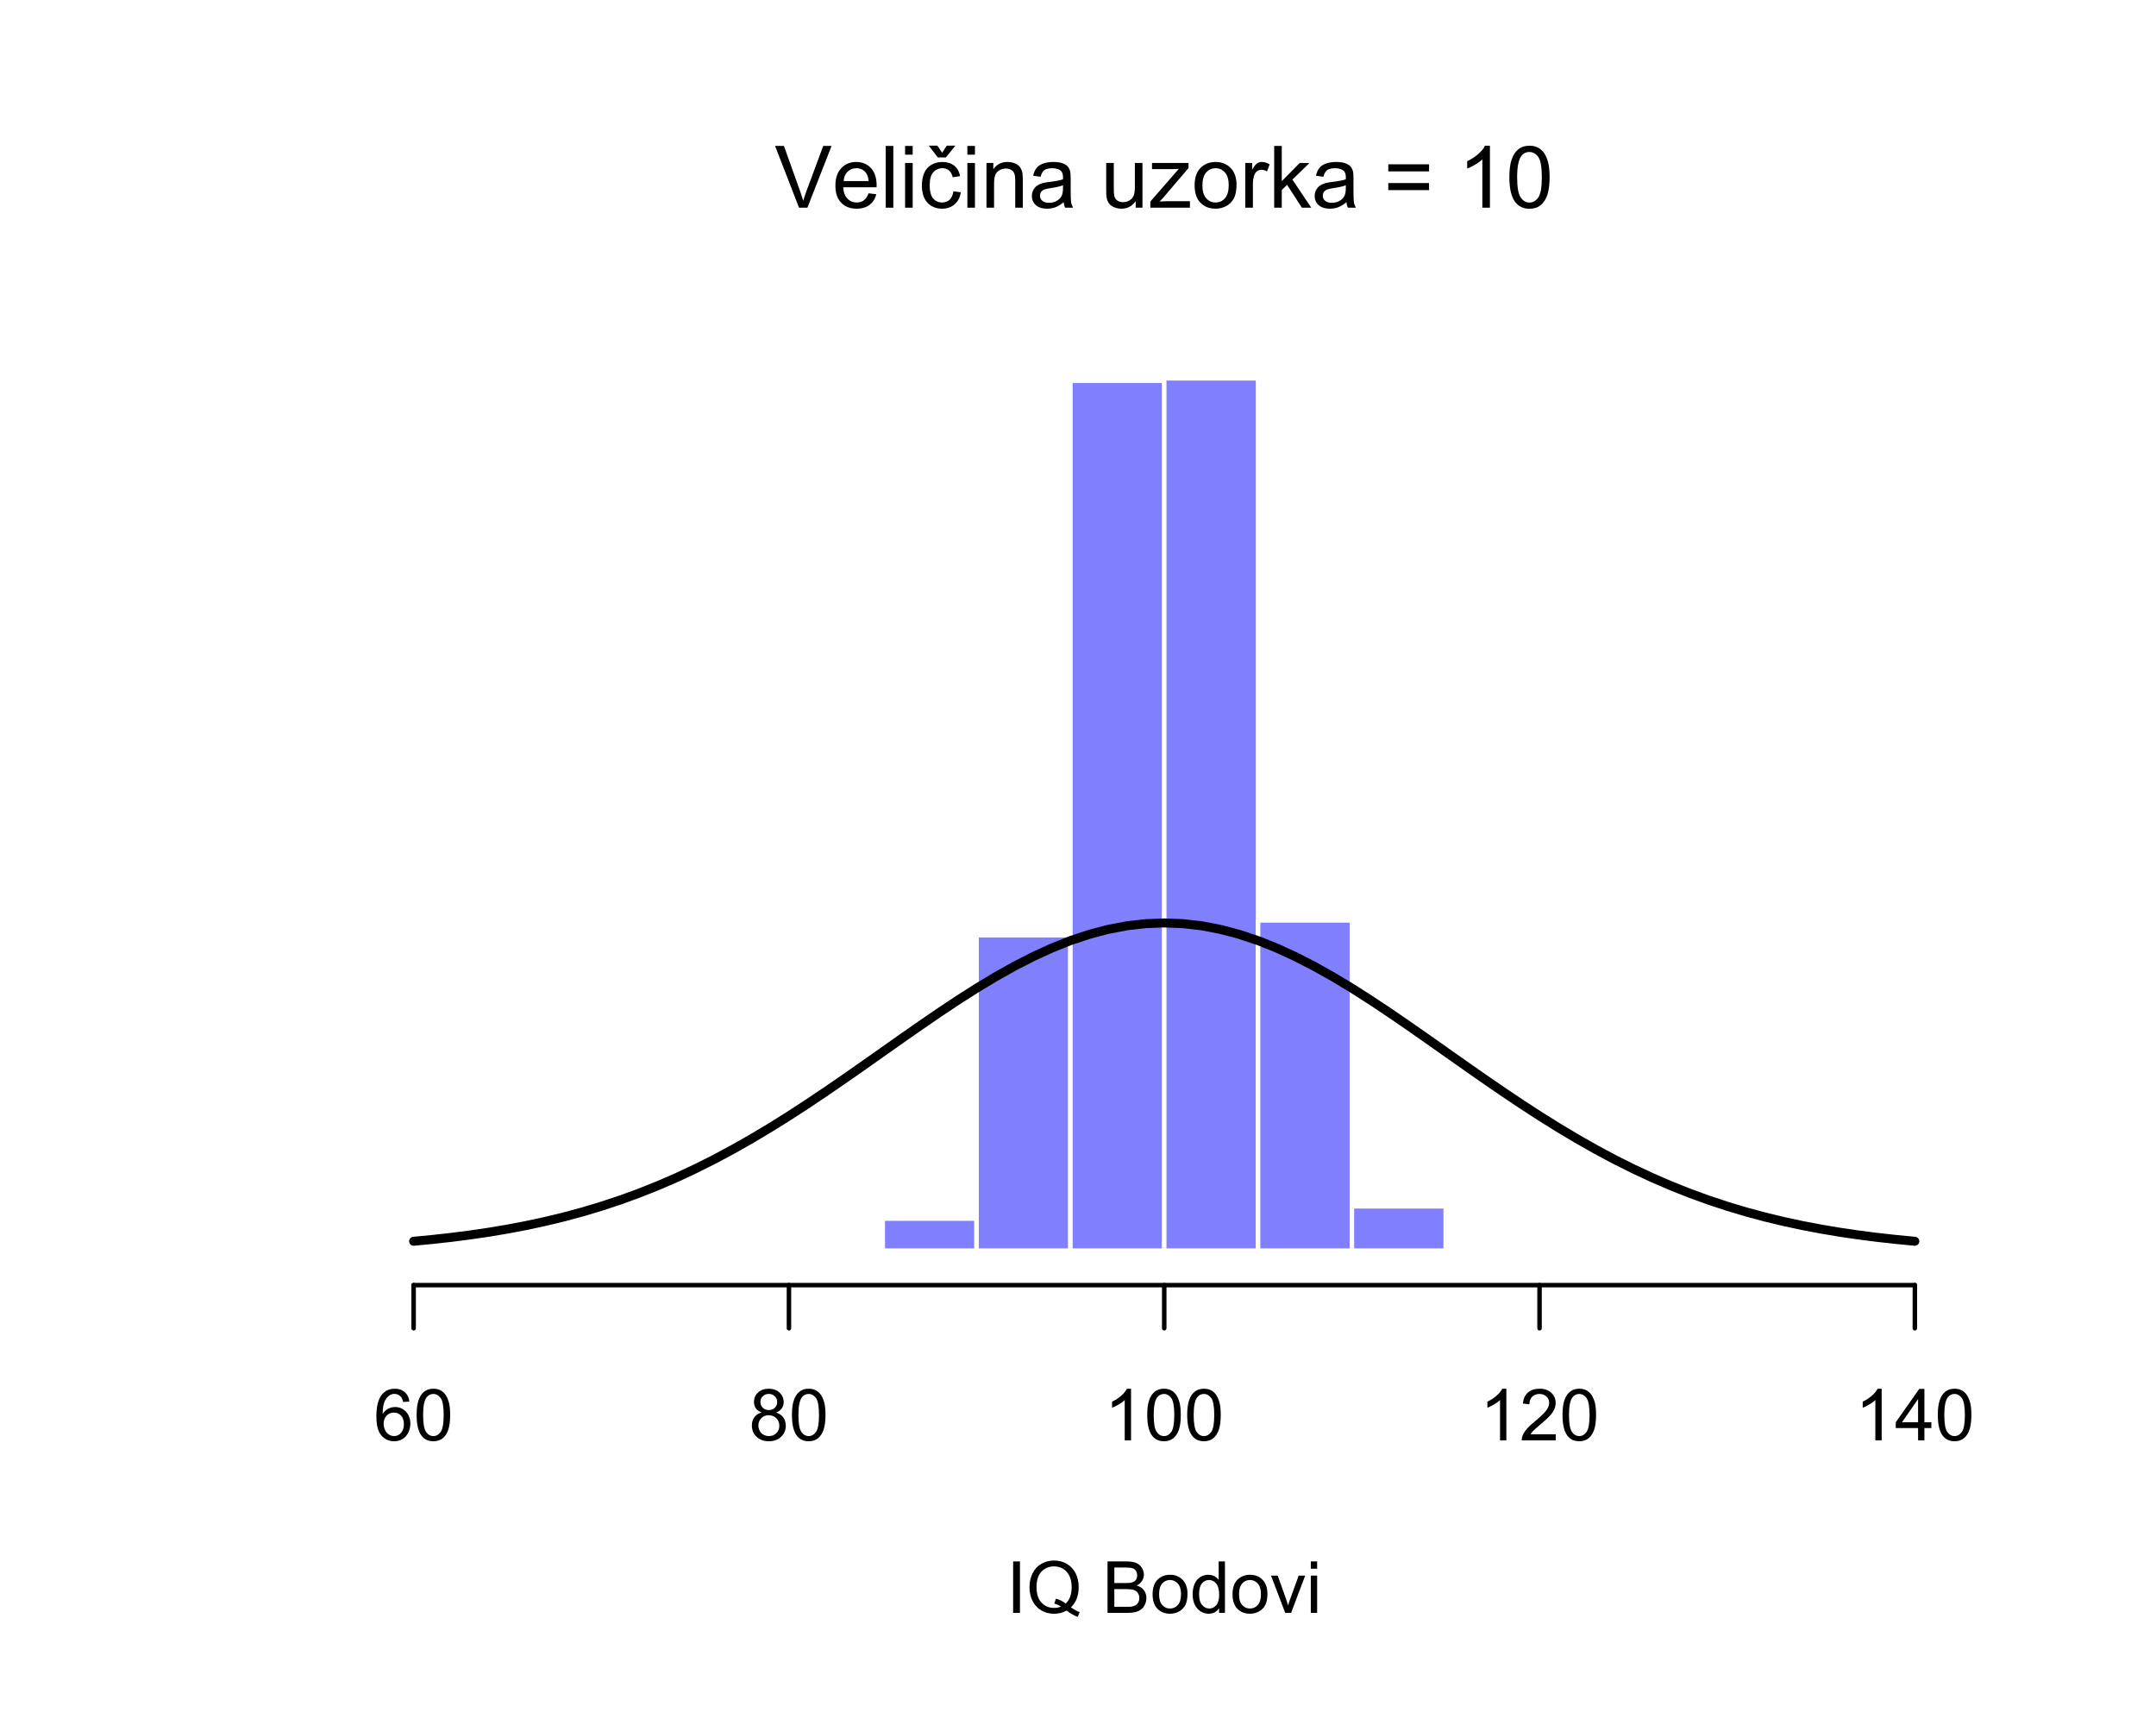
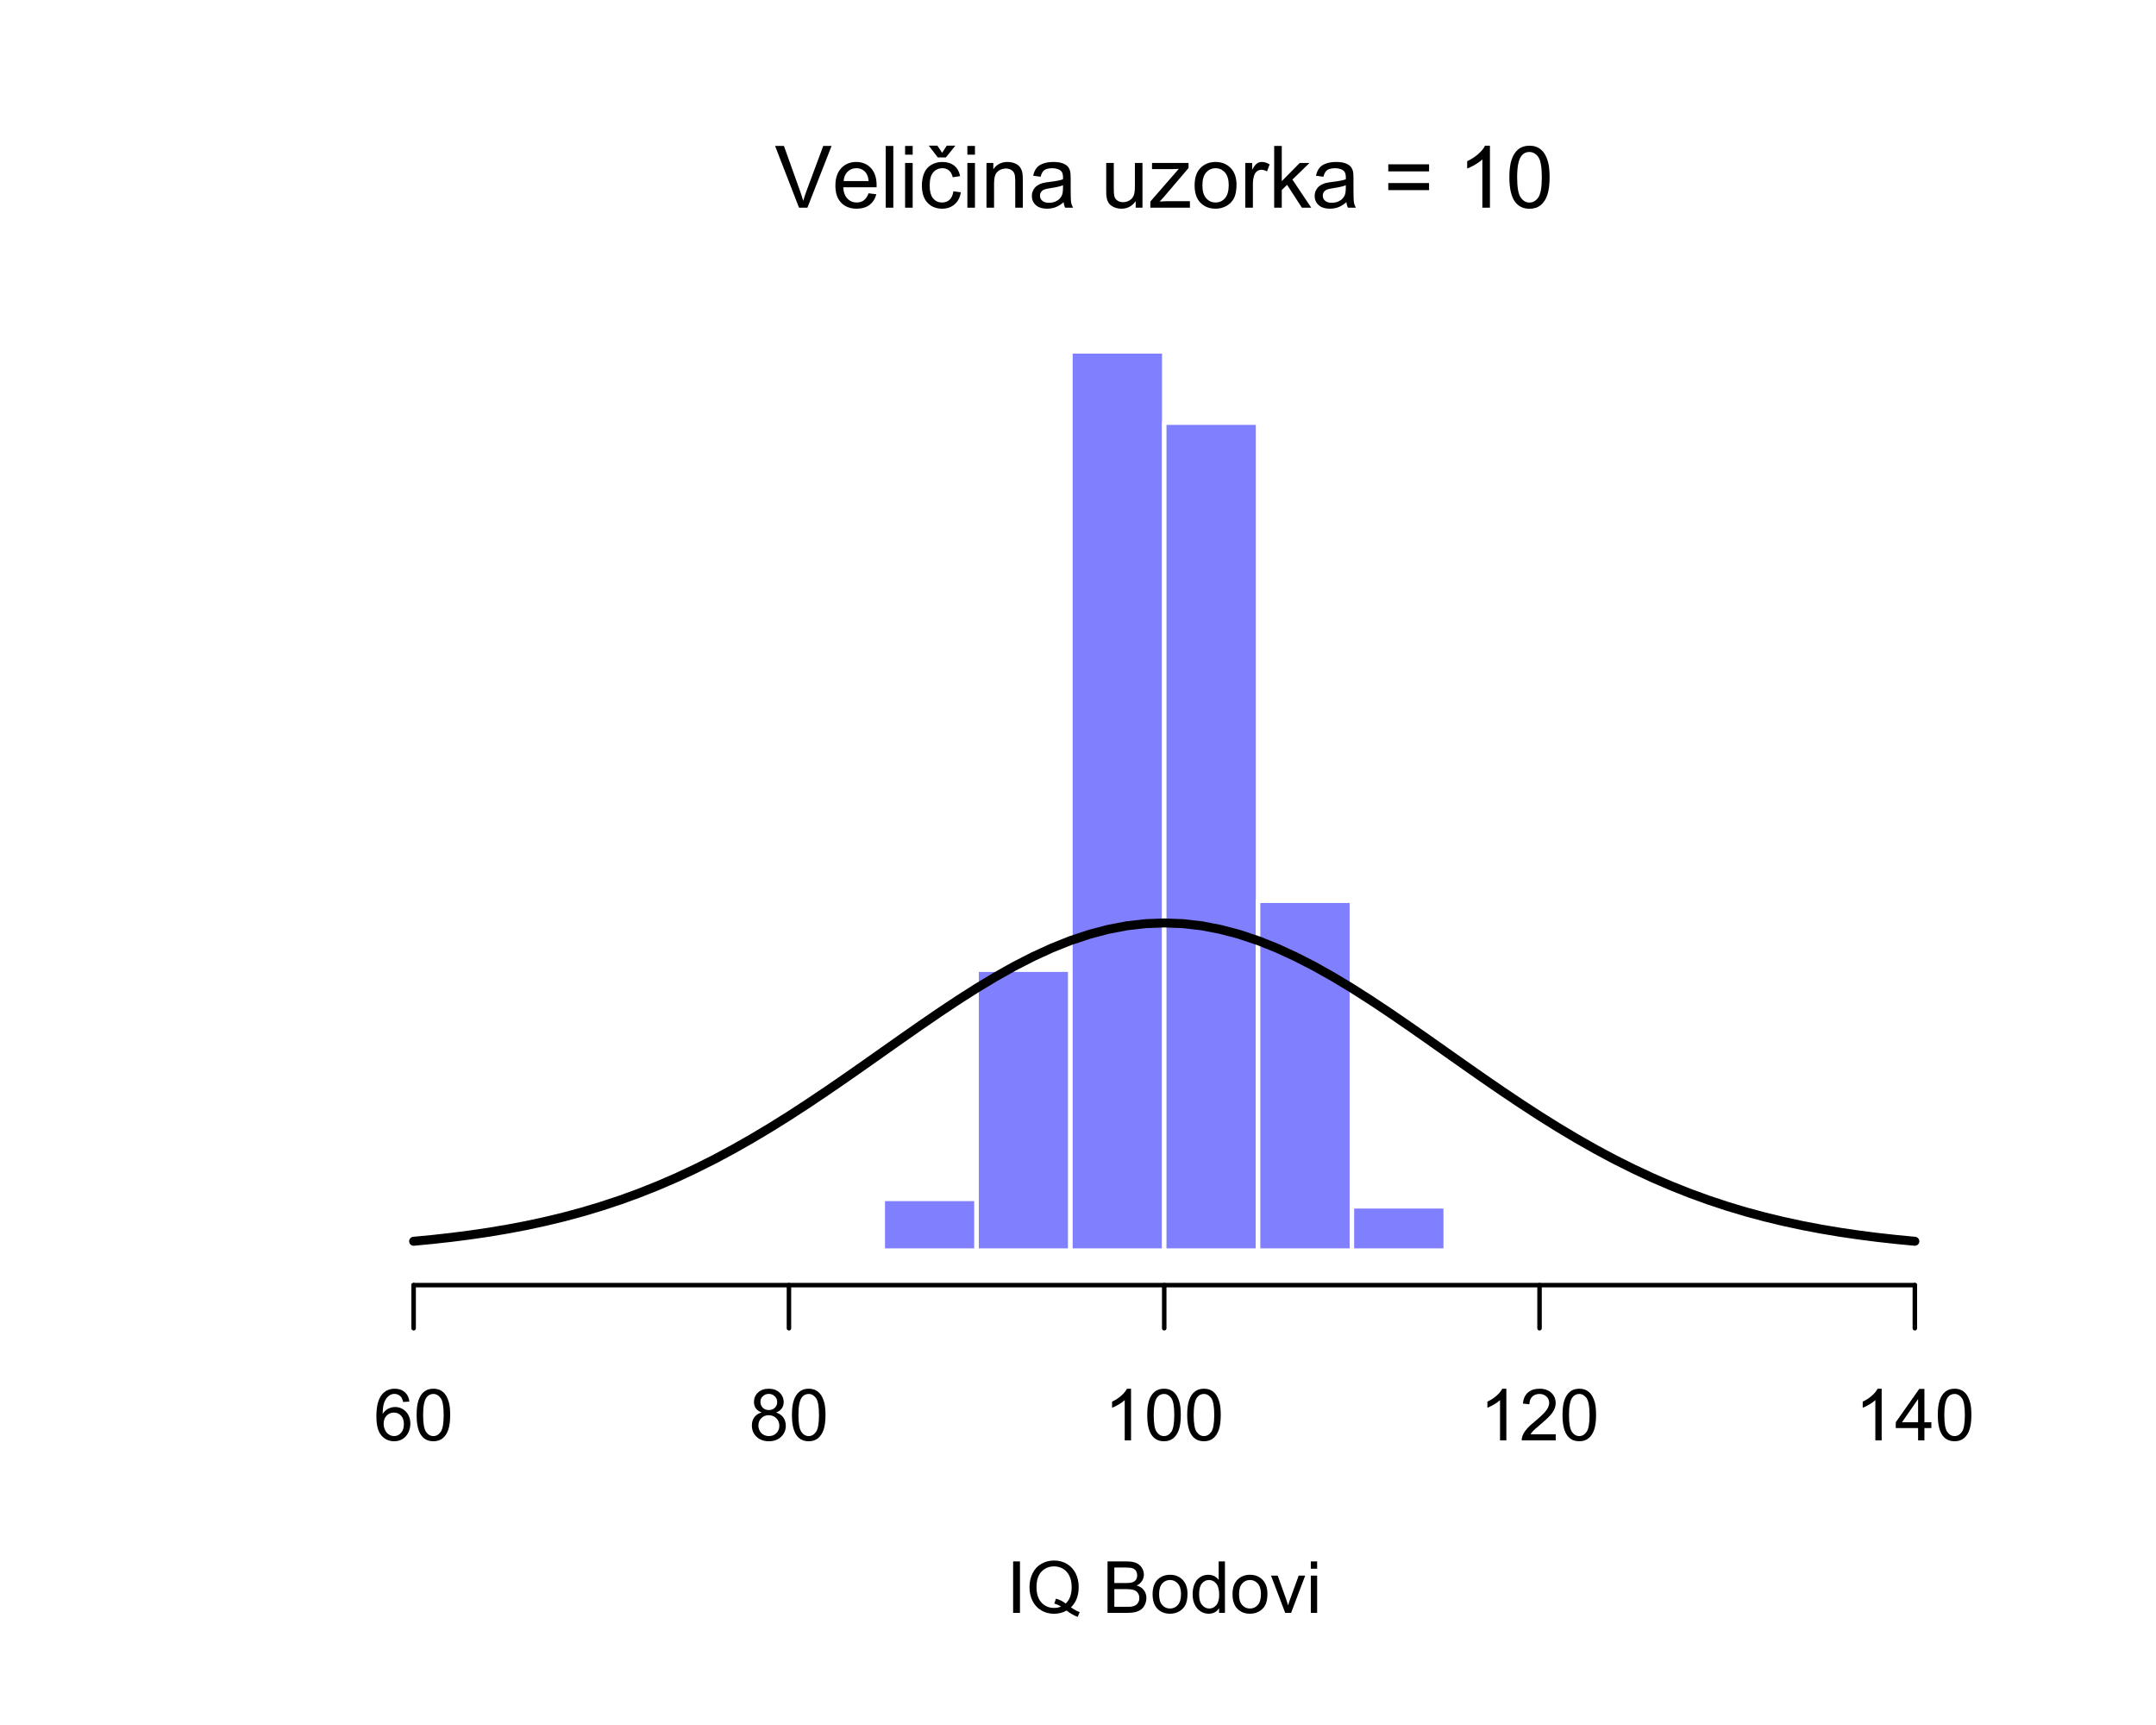
<svg xmlns="http://www.w3.org/2000/svg" xmlns:xlink="http://www.w3.org/1999/xlink" width="360pt" height="288pt" viewBox="0 0 360 288" version="1.1">
  <defs>
    <g>
      <symbol overflow="visible" id="glyph0-0">
        <path style="stroke:none;" d="M 1.801 0 L 1.801 -9 L 9 -9 L 9 0 Z M 2.023 -0.227 L 8.773 -0.227 L 8.773 -8.773 L 2.023 -8.773 Z M 2.023 -0.227 " />
      </symbol>
      <symbol overflow="visible" id="glyph0-1">
        <path style="stroke:none;" d="M 4.059 0 L 0.062 -10.309 L 1.539 -10.309 L 4.219 -2.82 C 4.434 -2.215 4.613 -1.652 4.762 -1.133 C 4.918 -1.691 5.102 -2.254 5.316 -2.82 L 8.102 -10.309 L 9.492 -10.309 L 5.457 0 Z M 4.059 0 " />
      </symbol>
      <symbol overflow="visible" id="glyph0-2">
        <path style="stroke:none;" d="M 6.062 -2.406 L 7.367 -2.242 C 7.156 -1.477 6.777 -0.883 6.223 -0.465 C 5.664 -0.043 4.949 0.164 4.086 0.168 C 2.988 0.164 2.121 -0.168 1.484 -0.84 C 0.844 -1.508 0.527 -2.453 0.527 -3.672 C 0.527 -4.926 0.848 -5.898 1.496 -6.594 C 2.141 -7.285 2.98 -7.633 4.016 -7.637 C 5.008 -7.633 5.824 -7.293 6.461 -6.617 C 7.09 -5.934 7.406 -4.977 7.41 -3.746 C 7.406 -3.668 7.402 -3.559 7.402 -3.41 L 1.836 -3.41 C 1.879 -2.59 2.113 -1.961 2.531 -1.523 C 2.945 -1.086 3.465 -0.867 4.094 -0.871 C 4.555 -0.867 4.949 -0.988 5.281 -1.234 C 5.605 -1.477 5.867 -1.867 6.062 -2.406 Z M 1.906 -4.449 L 6.074 -4.449 C 6.016 -5.074 5.855 -5.547 5.598 -5.863 C 5.191 -6.348 4.668 -6.59 4.027 -6.594 C 3.441 -6.59 2.953 -6.398 2.562 -6.012 C 2.164 -5.621 1.945 -5.098 1.906 -4.449 Z M 1.906 -4.449 " />
      </symbol>
      <symbol overflow="visible" id="glyph0-3">
        <path style="stroke:none;" d="M 0.922 0 L 0.922 -10.309 L 2.188 -10.309 L 2.188 0 Z M 0.922 0 " />
      </symbol>
      <symbol overflow="visible" id="glyph0-4">
        <path style="stroke:none;" d="M 0.957 -8.852 L 0.957 -10.309 L 2.223 -10.309 L 2.223 -8.852 Z M 0.957 0 L 0.957 -7.469 L 2.223 -7.469 L 2.223 0 Z M 0.957 0 " />
      </symbol>
      <symbol overflow="visible" id="glyph0-5">
        <path style="stroke:none;" d="M 5.82 -2.734 L 7.066 -2.574 C 6.93 -1.711 6.582 -1.039 6.023 -0.559 C 5.461 -0.074 4.77 0.164 3.957 0.168 C 2.934 0.164 2.113 -0.168 1.492 -0.832 C 0.871 -1.5 0.562 -2.457 0.562 -3.707 C 0.562 -4.508 0.695 -5.211 0.961 -5.82 C 1.227 -6.422 1.633 -6.879 2.184 -7.184 C 2.727 -7.484 3.32 -7.633 3.965 -7.637 C 4.773 -7.633 5.438 -7.43 5.957 -7.02 C 6.469 -6.609 6.797 -6.027 6.945 -5.273 L 5.715 -5.082 C 5.594 -5.582 5.387 -5.961 5.094 -6.215 C 4.793 -6.465 4.434 -6.59 4.016 -6.594 C 3.375 -6.59 2.859 -6.363 2.461 -5.906 C 2.062 -5.449 1.863 -4.727 1.863 -3.742 C 1.863 -2.734 2.055 -2.004 2.438 -1.551 C 2.82 -1.094 3.32 -0.867 3.945 -0.871 C 4.438 -0.867 4.852 -1.02 5.188 -1.328 C 5.516 -1.629 5.727 -2.098 5.82 -2.734 Z M 3.945 -9.168 L 4.719 -10.363 L 6.152 -10.363 L 4.57 -8.395 L 3.219 -8.395 L 1.703 -10.363 L 3.148 -10.363 Z M 3.945 -9.168 " />
      </symbol>
      <symbol overflow="visible" id="glyph0-6">
        <path style="stroke:none;" d="M 0.949 0 L 0.949 -7.469 L 2.09 -7.469 L 2.09 -6.406 C 2.633 -7.223 3.426 -7.633 4.465 -7.637 C 4.914 -7.633 5.328 -7.555 5.707 -7.395 C 6.082 -7.23 6.363 -7.016 6.555 -6.758 C 6.738 -6.492 6.867 -6.18 6.945 -5.82 C 6.988 -5.582 7.012 -5.172 7.016 -4.59 L 7.016 0 L 5.75 0 L 5.75 -4.543 C 5.746 -5.055 5.699 -5.441 5.602 -5.699 C 5.504 -5.953 5.328 -6.156 5.078 -6.309 C 4.824 -6.461 4.531 -6.539 4.199 -6.539 C 3.656 -6.539 3.191 -6.367 2.801 -6.023 C 2.41 -5.68 2.215 -5.031 2.215 -4.078 L 2.215 0 Z M 0.949 0 " />
      </symbol>
      <symbol overflow="visible" id="glyph0-7">
        <path style="stroke:none;" d="M 5.82 -0.922 C 5.348 -0.52 4.898 -0.238 4.465 -0.078 C 4.031 0.086 3.566 0.164 3.074 0.168 C 2.25 0.164 1.617 -0.035 1.18 -0.434 C 0.734 -0.832 0.516 -1.344 0.52 -1.969 C 0.516 -2.332 0.598 -2.664 0.77 -2.969 C 0.934 -3.27 1.152 -3.512 1.422 -3.699 C 1.691 -3.879 1.996 -4.02 2.336 -4.113 C 2.582 -4.176 2.957 -4.238 3.461 -4.305 C 4.48 -4.422 5.23 -4.566 5.715 -4.738 C 5.715 -4.91 5.719 -5.02 5.723 -5.07 C 5.719 -5.582 5.598 -5.945 5.363 -6.16 C 5.035 -6.441 4.555 -6.586 3.922 -6.59 C 3.324 -6.586 2.887 -6.48 2.605 -6.273 C 2.32 -6.062 2.109 -5.695 1.977 -5.168 L 0.738 -5.336 C 0.848 -5.863 1.031 -6.293 1.293 -6.621 C 1.547 -6.945 1.918 -7.195 2.41 -7.371 C 2.895 -7.547 3.461 -7.633 4.105 -7.637 C 4.742 -7.633 5.262 -7.559 5.66 -7.41 C 6.059 -7.258 6.352 -7.07 6.539 -6.844 C 6.727 -6.617 6.855 -6.328 6.934 -5.984 C 6.973 -5.766 6.996 -5.379 6.996 -4.816 L 6.996 -3.129 C 6.996 -1.949 7.02 -1.203 7.074 -0.895 C 7.125 -0.582 7.234 -0.285 7.398 0 L 6.074 0 C 5.941 -0.262 5.855 -0.566 5.82 -0.922 Z M 5.715 -3.746 C 5.254 -3.555 4.566 -3.398 3.648 -3.27 C 3.125 -3.191 2.758 -3.105 2.543 -3.016 C 2.328 -2.918 2.16 -2.781 2.047 -2.605 C 1.926 -2.422 1.867 -2.223 1.871 -2.004 C 1.867 -1.664 1.996 -1.383 2.254 -1.16 C 2.508 -0.934 2.883 -0.82 3.375 -0.824 C 3.859 -0.82 4.293 -0.926 4.676 -1.141 C 5.055 -1.352 5.332 -1.645 5.512 -2.02 C 5.645 -2.301 5.711 -2.723 5.715 -3.285 Z M 5.715 -3.746 " />
      </symbol>
      <symbol overflow="visible" id="glyph0-8">
        <path style="stroke:none;" d="" />
      </symbol>
      <symbol overflow="visible" id="glyph0-9">
        <path style="stroke:none;" d="M 5.844 0 L 5.844 -1.098 C 5.258 -0.254 4.469 0.164 3.473 0.168 C 3.031 0.164 2.621 0.082 2.238 -0.082 C 1.855 -0.25 1.57 -0.461 1.387 -0.719 C 1.199 -0.973 1.07 -1.285 1 -1.66 C 0.945 -1.902 0.918 -2.297 0.922 -2.84 L 0.922 -7.469 L 2.188 -7.469 L 2.188 -3.324 C 2.184 -2.66 2.211 -2.215 2.266 -1.988 C 2.34 -1.652 2.508 -1.395 2.77 -1.207 C 3.023 -1.016 3.344 -0.918 3.727 -0.922 C 4.105 -0.918 4.461 -1.016 4.793 -1.211 C 5.125 -1.402 5.359 -1.668 5.5 -2.008 C 5.637 -2.34 5.707 -2.824 5.711 -3.465 L 5.711 -7.469 L 6.977 -7.469 L 6.977 0 Z M 5.844 0 " />
      </symbol>
      <symbol overflow="visible" id="glyph0-10">
        <path style="stroke:none;" d="M 0.281 0 L 0.281 -1.027 L 5.035 -6.484 C 4.492 -6.453 4.016 -6.438 3.605 -6.441 L 0.562 -6.441 L 0.562 -7.469 L 6.664 -7.469 L 6.664 -6.629 L 2.621 -1.891 L 1.844 -1.027 C 2.406 -1.066 2.938 -1.09 3.438 -1.09 L 6.891 -1.09 L 6.891 0 Z M 0.281 0 " />
      </symbol>
      <symbol overflow="visible" id="glyph0-11">
        <path style="stroke:none;" d="M 0.477 -3.734 C 0.473 -5.113 0.859 -6.137 1.633 -6.805 C 2.27 -7.355 3.051 -7.633 3.98 -7.637 C 5.004 -7.633 5.844 -7.297 6.496 -6.625 C 7.145 -5.949 7.469 -5.02 7.473 -3.84 C 7.469 -2.875 7.324 -2.121 7.039 -1.57 C 6.75 -1.02 6.332 -0.59 5.781 -0.289 C 5.23 0.016 4.629 0.164 3.98 0.168 C 2.93 0.164 2.086 -0.168 1.441 -0.836 C 0.797 -1.504 0.473 -2.469 0.477 -3.734 Z M 1.777 -3.734 C 1.773 -2.773 1.984 -2.059 2.402 -1.586 C 2.82 -1.105 3.344 -0.867 3.98 -0.871 C 4.605 -0.867 5.129 -1.105 5.547 -1.586 C 5.961 -2.062 6.168 -2.793 6.172 -3.777 C 6.168 -4.695 5.961 -5.395 5.543 -5.875 C 5.121 -6.348 4.598 -6.586 3.98 -6.59 C 3.344 -6.586 2.82 -6.348 2.402 -5.879 C 1.984 -5.402 1.773 -4.688 1.777 -3.734 Z M 1.777 -3.734 " />
      </symbol>
      <symbol overflow="visible" id="glyph0-12">
        <path style="stroke:none;" d="M 0.934 0 L 0.934 -7.469 L 2.074 -7.469 L 2.074 -6.336 C 2.363 -6.859 2.629 -7.211 2.879 -7.383 C 3.121 -7.551 3.395 -7.633 3.691 -7.637 C 4.117 -7.633 4.551 -7.496 4.992 -7.227 L 4.555 -6.055 C 4.242 -6.234 3.934 -6.328 3.629 -6.328 C 3.348 -6.328 3.102 -6.242 2.883 -6.078 C 2.66 -5.906 2.5 -5.676 2.41 -5.387 C 2.266 -4.934 2.195 -4.441 2.199 -3.91 L 2.199 0 Z M 0.934 0 " />
      </symbol>
      <symbol overflow="visible" id="glyph0-13">
        <path style="stroke:none;" d="M 0.957 0 L 0.957 -10.309 L 2.223 -10.309 L 2.223 -4.43 L 5.219 -7.469 L 6.855 -7.469 L 4 -4.695 L 7.145 0 L 5.582 0 L 3.113 -3.816 L 2.223 -2.961 L 2.223 0 Z M 0.957 0 " />
      </symbol>
      <symbol overflow="visible" id="glyph0-14">
        <path style="stroke:none;" d="M 7.609 -6.062 L 0.801 -6.062 L 0.801 -7.242 L 7.609 -7.242 Z M 7.609 -2.934 L 0.801 -2.934 L 0.801 -4.113 L 7.609 -4.113 Z M 7.609 -2.934 " />
      </symbol>
      <symbol overflow="visible" id="glyph0-15">
        <path style="stroke:none;" d="M 5.363 0 L 4.098 0 L 4.098 -8.066 C 3.789 -7.773 3.391 -7.48 2.898 -7.191 C 2.402 -6.898 1.957 -6.684 1.566 -6.539 L 1.566 -7.762 C 2.27 -8.094 2.891 -8.496 3.422 -8.973 C 3.953 -9.441 4.328 -9.902 4.551 -10.352 L 5.363 -10.352 Z M 5.363 0 " />
      </symbol>
      <symbol overflow="visible" id="glyph0-16">
        <path style="stroke:none;" d="M 0.598 -5.082 C 0.598 -6.297 0.723 -7.277 0.973 -8.023 C 1.223 -8.766 1.594 -9.34 2.09 -9.746 C 2.582 -10.145 3.203 -10.348 3.957 -10.352 C 4.508 -10.348 4.996 -10.234 5.414 -10.016 C 5.828 -9.789 6.172 -9.469 6.445 -9.051 C 6.719 -8.629 6.93 -8.117 7.086 -7.52 C 7.238 -6.914 7.316 -6.102 7.32 -5.082 C 7.316 -3.871 7.191 -2.895 6.945 -2.152 C 6.695 -1.406 6.324 -0.832 5.832 -0.43 C 5.332 -0.023 4.707 0.176 3.957 0.176 C 2.961 0.176 2.184 -0.18 1.617 -0.895 C 0.938 -1.75 0.598 -3.145 0.598 -5.082 Z M 1.898 -5.082 C 1.898 -3.387 2.094 -2.262 2.492 -1.703 C 2.883 -1.141 3.371 -0.859 3.957 -0.863 C 4.535 -0.859 5.027 -1.141 5.426 -1.707 C 5.82 -2.266 6.016 -3.391 6.02 -5.082 C 6.016 -6.777 5.82 -7.906 5.426 -8.465 C 5.027 -9.02 4.531 -9.297 3.945 -9.301 C 3.359 -9.297 2.895 -9.051 2.551 -8.562 C 2.113 -7.93 1.898 -6.77 1.898 -5.082 Z M 1.898 -5.082 " />
      </symbol>
      <symbol overflow="visible" id="glyph1-0">
        <path style="stroke:none;" d="M 1.5 0 L 1.5 -7.5 L 7.5 -7.5 L 7.5 0 Z M 1.688 -0.188 L 7.312 -0.188 L 7.312 -7.312 L 1.688 -7.312 Z M 1.688 -0.188 " />
      </symbol>
      <symbol overflow="visible" id="glyph1-1">
        <path style="stroke:none;" d="M 1.117 0 L 1.117 -8.59 L 2.258 -8.59 L 2.258 0 Z M 1.117 0 " />
      </symbol>
      <symbol overflow="visible" id="glyph1-2">
        <path style="stroke:none;" d="M 7.438 -0.922 C 7.961 -0.555 8.449 -0.289 8.895 -0.125 L 8.562 0.668 C 7.938 0.445 7.324 0.094 6.715 -0.387 C 6.074 -0.031 5.371 0.145 4.605 0.148 C 3.824 0.145 3.117 -0.039 2.488 -0.414 C 1.852 -0.785 1.363 -1.312 1.027 -1.996 C 0.684 -2.672 0.516 -3.438 0.516 -4.297 C 0.516 -5.141 0.688 -5.914 1.031 -6.609 C 1.375 -7.305 1.863 -7.832 2.5 -8.195 C 3.133 -8.559 3.844 -8.742 4.629 -8.742 C 5.422 -8.742 6.137 -8.551 6.773 -8.176 C 7.406 -7.793 7.891 -7.266 8.227 -6.594 C 8.562 -5.914 8.73 -5.152 8.73 -4.301 C 8.73 -3.594 8.621 -2.957 8.406 -2.395 C 8.191 -1.828 7.867 -1.336 7.438 -0.922 Z M 4.934 -2.375 C 5.59 -2.188 6.129 -1.914 6.555 -1.555 C 7.223 -2.16 7.559 -3.078 7.559 -4.301 C 7.559 -4.996 7.438 -5.602 7.203 -6.121 C 6.965 -6.641 6.621 -7.043 6.168 -7.332 C 5.711 -7.617 5.199 -7.762 4.633 -7.766 C 3.785 -7.762 3.082 -7.473 2.523 -6.895 C 1.965 -6.312 1.688 -5.445 1.688 -4.297 C 1.688 -3.172 1.961 -2.316 2.516 -1.723 C 3.062 -1.125 3.77 -0.824 4.633 -0.828 C 5.035 -0.824 5.418 -0.902 5.781 -1.055 C 5.426 -1.281 5.051 -1.445 4.656 -1.547 Z M 4.934 -2.375 " />
      </symbol>
      <symbol overflow="visible" id="glyph1-3">
        <path style="stroke:none;" d="" />
      </symbol>
      <symbol overflow="visible" id="glyph1-4">
        <path style="stroke:none;" d="M 0.879 0 L 0.879 -8.59 L 4.102 -8.59 C 4.758 -8.59 5.281 -8.5 5.68 -8.328 C 6.07 -8.152 6.383 -7.887 6.609 -7.527 C 6.836 -7.164 6.949 -6.785 6.949 -6.391 C 6.949 -6.023 6.848 -5.68 6.648 -5.355 C 6.449 -5.027 6.148 -4.766 5.75 -4.57 C 6.266 -4.418 6.664 -4.156 6.945 -3.793 C 7.223 -3.422 7.363 -2.988 7.367 -2.492 C 7.363 -2.086 7.277 -1.711 7.109 -1.367 C 6.938 -1.02 6.73 -0.754 6.48 -0.57 C 6.23 -0.379 5.914 -0.238 5.539 -0.145 C 5.16 -0.047 4.699 0 4.156 0 Z M 2.016 -4.98 L 3.875 -4.98 C 4.375 -4.98 4.738 -5.012 4.957 -5.078 C 5.246 -5.164 5.461 -5.309 5.609 -5.508 C 5.75 -5.703 5.824 -5.953 5.828 -6.258 C 5.824 -6.543 5.758 -6.793 5.625 -7.012 C 5.488 -7.227 5.293 -7.375 5.039 -7.457 C 4.781 -7.535 4.344 -7.574 3.734 -7.578 L 2.016 -7.578 Z M 2.016 -1.016 L 4.156 -1.016 C 4.516 -1.012 4.773 -1.027 4.93 -1.055 C 5.188 -1.102 5.406 -1.18 5.582 -1.289 C 5.758 -1.398 5.902 -1.555 6.016 -1.766 C 6.129 -1.969 6.188 -2.211 6.188 -2.492 C 6.188 -2.805 6.105 -3.082 5.941 -3.324 C 5.777 -3.559 5.547 -3.727 5.258 -3.824 C 4.961 -3.918 4.543 -3.965 4 -3.969 L 2.016 -3.969 Z M 2.016 -1.016 " />
      </symbol>
      <symbol overflow="visible" id="glyph1-5">
        <path style="stroke:none;" d="M 0.398 -3.109 C 0.398 -4.262 0.719 -5.117 1.359 -5.672 C 1.895 -6.133 2.547 -6.363 3.316 -6.363 C 4.172 -6.363 4.871 -6.082 5.414 -5.52 C 5.953 -4.957 6.223 -4.184 6.227 -3.199 C 6.223 -2.398 6.102 -1.766 5.867 -1.309 C 5.625 -0.848 5.277 -0.492 4.82 -0.238 C 4.359 0.016 3.859 0.141 3.316 0.141 C 2.441 0.141 1.734 -0.137 1.203 -0.695 C 0.664 -1.254 0.398 -2.059 0.398 -3.109 Z M 1.484 -3.109 C 1.48 -2.309 1.656 -1.711 2.004 -1.32 C 2.348 -0.922 2.785 -0.727 3.316 -0.727 C 3.84 -0.727 4.273 -0.926 4.621 -1.324 C 4.969 -1.723 5.145 -2.328 5.145 -3.148 C 5.145 -3.914 4.969 -4.496 4.617 -4.895 C 4.266 -5.289 3.832 -5.488 3.316 -5.492 C 2.785 -5.488 2.348 -5.293 2.004 -4.898 C 1.656 -4.5 1.48 -3.902 1.484 -3.109 Z M 1.484 -3.109 " />
      </symbol>
      <symbol overflow="visible" id="glyph1-6">
        <path style="stroke:none;" d="M 4.828 0 L 4.828 -0.785 C 4.43 -0.168 3.848 0.141 3.086 0.141 C 2.59 0.141 2.133 0.004 1.719 -0.27 C 1.297 -0.543 0.977 -0.922 0.75 -1.414 C 0.523 -1.898 0.41 -2.465 0.41 -3.105 C 0.41 -3.727 0.512 -4.289 0.719 -4.797 C 0.926 -5.301 1.238 -5.688 1.652 -5.957 C 2.066 -6.227 2.527 -6.363 3.039 -6.363 C 3.41 -6.363 3.746 -6.281 4.043 -6.125 C 4.336 -5.965 4.574 -5.762 4.758 -5.508 L 4.758 -8.59 L 5.805 -8.59 L 5.805 0 Z M 1.492 -3.105 C 1.488 -2.309 1.656 -1.711 1.996 -1.316 C 2.328 -0.922 2.727 -0.727 3.188 -0.727 C 3.648 -0.727 4.039 -0.914 4.359 -1.293 C 4.68 -1.668 4.84 -2.242 4.844 -3.016 C 4.84 -3.867 4.676 -4.492 4.352 -4.895 C 4.02 -5.289 3.617 -5.488 3.141 -5.492 C 2.672 -5.488 2.277 -5.297 1.965 -4.918 C 1.645 -4.531 1.488 -3.93 1.492 -3.105 Z M 1.492 -3.105 " />
      </symbol>
      <symbol overflow="visible" id="glyph1-7">
        <path style="stroke:none;" d="M 2.52 0 L 0.152 -6.223 L 1.266 -6.223 L 2.602 -2.496 C 2.746 -2.09 2.879 -1.672 3 -1.242 C 3.094 -1.57 3.223 -1.965 3.391 -2.426 L 4.773 -6.223 L 5.859 -6.223 L 3.504 0 Z M 2.52 0 " />
      </symbol>
      <symbol overflow="visible" id="glyph1-8">
        <path style="stroke:none;" d="M 0.797 -7.375 L 0.797 -8.59 L 1.852 -8.59 L 1.852 -7.375 Z M 0.797 0 L 0.797 -6.223 L 1.852 -6.223 L 1.852 0 Z M 0.797 0 " />
      </symbol>
      <symbol overflow="visible" id="glyph1-9">
        <path style="stroke:none;" d="M 5.969 -6.484 L 4.922 -6.406 C 4.828 -6.812 4.695 -7.113 4.523 -7.305 C 4.234 -7.605 3.883 -7.758 3.469 -7.758 C 3.133 -7.758 2.836 -7.664 2.586 -7.477 C 2.25 -7.234 1.988 -6.879 1.797 -6.414 C 1.605 -5.949 1.508 -5.289 1.5 -4.43 C 1.754 -4.812 2.062 -5.098 2.434 -5.289 C 2.797 -5.473 3.184 -5.566 3.586 -5.57 C 4.289 -5.566 4.887 -5.309 5.383 -4.793 C 5.875 -4.277 6.121 -3.609 6.125 -2.789 C 6.121 -2.25 6.004 -1.746 5.773 -1.285 C 5.539 -0.82 5.223 -0.469 4.816 -0.223 C 4.41 0.023 3.949 0.145 3.434 0.148 C 2.555 0.145 1.836 -0.176 1.285 -0.82 C 0.727 -1.469 0.449 -2.535 0.453 -4.02 C 0.449 -5.676 0.758 -6.883 1.371 -7.641 C 1.902 -8.297 2.621 -8.625 3.531 -8.625 C 4.207 -8.625 4.762 -8.434 5.195 -8.055 C 5.625 -7.676 5.883 -7.152 5.969 -6.484 Z M 1.664 -2.781 C 1.664 -2.418 1.738 -2.07 1.895 -1.738 C 2.043 -1.406 2.262 -1.152 2.543 -0.98 C 2.82 -0.801 3.109 -0.715 3.414 -0.719 C 3.859 -0.715 4.242 -0.895 4.566 -1.258 C 4.883 -1.613 5.043 -2.102 5.047 -2.727 C 5.043 -3.316 4.887 -3.785 4.57 -4.129 C 4.25 -4.469 3.852 -4.641 3.375 -4.641 C 2.898 -4.641 2.492 -4.469 2.16 -4.129 C 1.828 -3.785 1.664 -3.336 1.664 -2.781 Z M 1.664 -2.781 " />
      </symbol>
      <symbol overflow="visible" id="glyph1-10">
        <path style="stroke:none;" d="M 0.5 -4.234 C 0.496 -5.246 0.602 -6.062 0.812 -6.688 C 1.02 -7.305 1.328 -7.785 1.742 -8.121 C 2.148 -8.457 2.668 -8.625 3.297 -8.625 C 3.758 -8.625 4.164 -8.531 4.512 -8.348 C 4.855 -8.16 5.141 -7.891 5.371 -7.543 C 5.594 -7.191 5.773 -6.766 5.906 -6.266 C 6.035 -5.762 6.098 -5.086 6.102 -4.234 C 6.098 -3.227 5.996 -2.414 5.789 -1.797 C 5.578 -1.176 5.266 -0.695 4.859 -0.359 C 4.445 -0.02 3.926 0.145 3.297 0.148 C 2.465 0.145 1.816 -0.148 1.348 -0.742 C 0.781 -1.457 0.496 -2.621 0.5 -4.234 Z M 1.582 -4.234 C 1.582 -2.824 1.746 -1.887 2.074 -1.418 C 2.402 -0.949 2.809 -0.715 3.297 -0.719 C 3.777 -0.715 4.184 -0.949 4.52 -1.422 C 4.848 -1.887 5.016 -2.824 5.016 -4.234 C 5.016 -5.648 4.848 -6.59 4.52 -7.055 C 4.184 -7.516 3.773 -7.746 3.289 -7.75 C 2.801 -7.746 2.414 -7.543 2.125 -7.137 C 1.762 -6.613 1.582 -5.645 1.582 -4.234 Z M 1.582 -4.234 " />
      </symbol>
      <symbol overflow="visible" id="glyph1-11">
        <path style="stroke:none;" d="M 2.121 -4.656 C 1.684 -4.816 1.359 -5.047 1.148 -5.344 C 0.938 -5.641 0.832 -5.996 0.832 -6.41 C 0.832 -7.035 1.055 -7.559 1.504 -7.984 C 1.953 -8.41 2.551 -8.625 3.297 -8.625 C 4.043 -8.625 4.648 -8.406 5.109 -7.973 C 5.566 -7.535 5.793 -7.004 5.797 -6.383 C 5.793 -5.977 5.688 -5.629 5.48 -5.34 C 5.27 -5.043 4.953 -4.816 4.531 -4.656 C 5.055 -4.48 5.457 -4.203 5.734 -3.824 C 6.008 -3.438 6.145 -2.98 6.148 -2.453 C 6.145 -1.715 5.887 -1.098 5.367 -0.602 C 4.844 -0.102 4.16 0.145 3.316 0.148 C 2.469 0.145 1.785 -0.102 1.266 -0.605 C 0.742 -1.105 0.48 -1.734 0.484 -2.484 C 0.48 -3.039 0.621 -3.504 0.91 -3.887 C 1.191 -4.262 1.598 -4.52 2.121 -4.656 Z M 1.91 -6.445 C 1.91 -6.039 2.039 -5.707 2.301 -5.449 C 2.562 -5.191 2.902 -5.062 3.32 -5.062 C 3.723 -5.062 4.055 -5.188 4.32 -5.445 C 4.578 -5.695 4.711 -6.012 4.711 -6.387 C 4.711 -6.773 4.574 -7.098 4.309 -7.363 C 4.035 -7.625 3.703 -7.758 3.312 -7.758 C 2.906 -7.758 2.574 -7.629 2.309 -7.371 C 2.043 -7.113 1.91 -6.805 1.91 -6.445 Z M 1.57 -2.477 C 1.57 -2.176 1.641 -1.887 1.785 -1.605 C 1.926 -1.324 2.137 -1.105 2.422 -0.949 C 2.699 -0.793 3.004 -0.715 3.328 -0.719 C 3.832 -0.715 4.246 -0.879 4.578 -1.207 C 4.902 -1.531 5.066 -1.941 5.07 -2.445 C 5.066 -2.945 4.898 -3.367 4.562 -3.703 C 4.223 -4.035 3.801 -4.199 3.293 -4.203 C 2.793 -4.199 2.379 -4.035 2.059 -3.711 C 1.73 -3.379 1.57 -2.969 1.57 -2.477 Z M 1.57 -2.477 " />
      </symbol>
      <symbol overflow="visible" id="glyph1-12">
        <path style="stroke:none;" d="M 4.469 0 L 3.414 0 L 3.414 -6.719 C 3.16 -6.477 2.828 -6.234 2.414 -5.996 C 2 -5.75 1.629 -5.57 1.305 -5.449 L 1.305 -6.469 C 1.895 -6.742 2.41 -7.078 2.852 -7.477 C 3.293 -7.871 3.605 -8.254 3.789 -8.625 L 4.469 -8.625 Z M 4.469 0 " />
      </symbol>
      <symbol overflow="visible" id="glyph1-13">
        <path style="stroke:none;" d="M 6.039 -1.016 L 6.039 0 L 0.363 0 C 0.355 -0.254 0.395 -0.496 0.484 -0.734 C 0.629 -1.117 0.859 -1.5 1.18 -1.875 C 1.492 -2.25 1.953 -2.684 2.562 -3.176 C 3.492 -3.941 4.125 -4.547 4.453 -4.992 C 4.781 -5.438 4.945 -5.859 4.945 -6.266 C 4.945 -6.68 4.793 -7.031 4.496 -7.32 C 4.191 -7.602 3.805 -7.746 3.328 -7.75 C 2.82 -7.746 2.414 -7.594 2.109 -7.293 C 1.805 -6.984 1.648 -6.562 1.648 -6.031 L 0.562 -6.141 C 0.633 -6.945 0.91 -7.559 1.398 -7.988 C 1.879 -8.41 2.531 -8.625 3.352 -8.625 C 4.172 -8.625 4.824 -8.395 5.309 -7.938 C 5.789 -7.48 6.027 -6.914 6.031 -6.242 C 6.027 -5.895 5.957 -5.559 5.82 -5.227 C 5.676 -4.891 5.441 -4.539 5.117 -4.176 C 4.789 -3.805 4.25 -3.301 3.492 -2.664 C 2.859 -2.129 2.453 -1.77 2.273 -1.582 C 2.094 -1.395 1.945 -1.203 1.828 -1.016 Z M 6.039 -1.016 " />
      </symbol>
      <symbol overflow="visible" id="glyph1-14">
        <path style="stroke:none;" d="M 3.879 0 L 3.879 -2.055 L 0.152 -2.055 L 0.152 -3.023 L 4.07 -8.59 L 4.934 -8.59 L 4.934 -3.023 L 6.094 -3.023 L 6.094 -2.055 L 4.934 -2.055 L 4.934 0 Z M 3.879 -3.023 L 3.879 -6.898 L 1.188 -3.023 Z M 3.879 -3.023 " />
      </symbol>
    </g>
    <clipPath id="clip1">
      <path d="M 59.039 208 L 70 208 L 70 210 L 59.039 210 Z M 59.039 208 " />
    </clipPath>
    <clipPath id="clip2">
+       <path d="M 178 59.039 L 195 59.039 L 195 209 L 178 209 Z M 178 59.039 " />
+     </clipPath>
+     <clipPath id="clip3">
+       <path d="M 178 59.039 L 195 59.039 L 195 210 L 178 210 Z M 178 59.039 " />
+     </clipPath>
+     <clipPath id="clip4">
      <path d="M 319 208 L 329.758 208 L 329.758 210 L 319 210 Z M 319 208 " />
    </clipPath>
  </defs>
  <g id="surface114">
    <rect x="0" y="0" width="360" height="288" style="fill:rgb(100%,100%,100%);fill-opacity:1;stroke:none;" />
    <g style="fill:rgb(0%,0%,0%);fill-opacity:1;">
      <use xlink:href="#glyph0-1" x="129.359" y="34.676" />
      <use xlink:href="#glyph0-2" x="138.964" y="34.676" />
      <use xlink:href="#glyph0-3" x="146.973" y="34.676" />
      <use xlink:href="#glyph0-4" x="150.172" y="34.676" />
      <use xlink:href="#glyph0-5" x="153.371" y="34.676" />
      <use xlink:href="#glyph0-4" x="160.571" y="34.676" />
      <use xlink:href="#glyph0-6" x="163.77" y="34.676" />
      <use xlink:href="#glyph0-7" x="171.779" y="34.676" />
      <use xlink:href="#glyph0-8" x="179.787" y="34.676" />
      <use xlink:href="#glyph0-9" x="183.788" y="34.676" />
      <use xlink:href="#glyph0-10" x="191.797" y="34.676" />
      <use xlink:href="#glyph0-11" x="198.997" y="34.676" />
      <use xlink:href="#glyph0-12" x="207.005" y="34.676" />
      <use xlink:href="#glyph0-13" x="211.801" y="34.676" />
      <use xlink:href="#glyph0-7" x="219.001" y="34.676" />
      <use xlink:href="#glyph0-8" x="227.009" y="34.676" />
      <use xlink:href="#glyph0-14" x="231.01" y="34.676" />
      <use xlink:href="#glyph0-8" x="239.42" y="34.676" />
      <use xlink:href="#glyph0-15" x="243.42" y="34.676" />
      <use xlink:href="#glyph0-16" x="251.429" y="34.676" />
    </g>
    <g style="fill:rgb(0%,0%,0%);fill-opacity:1;">
      <use xlink:href="#glyph1-1" x="168.051" y="269.281" />
      <use xlink:href="#glyph1-2" x="171.385" y="269.281" />
      <use xlink:href="#glyph1-3" x="180.719" y="269.281" />
      <use xlink:href="#glyph1-4" x="184.053" y="269.281" />
      <use xlink:href="#glyph1-5" x="192.057" y="269.281" />
      <use xlink:href="#glyph1-6" x="198.73" y="269.281" />
      <use xlink:href="#glyph1-5" x="205.404" y="269.281" />
      <use xlink:href="#glyph1-7" x="212.078" y="269.281" />
      <use xlink:href="#glyph1-8" x="218.078" y="269.281" />
    </g>
    <g clip-path="url(#clip1)" clip-rule="nonzero">
      <path style="fill:none;stroke-width:0.75;stroke-linecap:round;stroke-linejoin:round;stroke:rgb(100%,100%,100%);stroke-opacity:1;stroke-miterlimit:10;" d="M 53.398 208.801 L 69.066 208.801 Z M 53.398 208.801 " />
    </g>
    <path style="fill:none;stroke-width:0.75;stroke-linecap:round;stroke-linejoin:round;stroke:rgb(100%,100%,100%);stroke-opacity:1;stroke-miterlimit:10;" d="M 69.066 208.801 L 84.734 208.801 Z M 69.066 208.801 " />
    <path style="fill:none;stroke-width:0.75;stroke-linecap:round;stroke-linejoin:round;stroke:rgb(100%,100%,100%);stroke-opacity:1;stroke-miterlimit:10;" d="M 84.734 208.801 L 100.402 208.801 Z M 84.734 208.801 " />
    <path style="fill:none;stroke-width:0.75;stroke-linecap:round;stroke-linejoin:round;stroke:rgb(100%,100%,100%);stroke-opacity:1;stroke-miterlimit:10;" d="M 100.398 208.801 L 116.066 208.801 Z M 100.398 208.801 " />
    <path style="fill:none;stroke-width:0.75;stroke-linecap:round;stroke-linejoin:round;stroke:rgb(100%,100%,100%);stroke-opacity:1;stroke-miterlimit:10;" d="M 116.066 208.801 L 131.734 208.801 Z M 116.066 208.801 " />
    <path style="fill:none;stroke-width:0.75;stroke-linecap:round;stroke-linejoin:round;stroke:rgb(100%,100%,100%);stroke-opacity:1;stroke-miterlimit:10;" d="M 131.734 208.801 L 147.402 208.801 Z M 131.734 208.801 " />
-     <path style="fill-rule:nonzero;fill:rgb(50.196%,50.196%,100%);fill-opacity:1;stroke-width:0.75;stroke-linecap:round;stroke-linejoin:round;stroke:rgb(100%,100%,100%);stroke-opacity:1;stroke-miterlimit:10;" d="M 147.398 208.801 L 163.066 208.801 L 163.066 203.453 L 147.398 203.453 Z M 147.398 208.801 " />
-     <path style="fill-rule:nonzero;fill:rgb(50.196%,50.196%,100%);fill-opacity:1;stroke-width:0.75;stroke-linecap:round;stroke-linejoin:round;stroke:rgb(100%,100%,100%);stroke-opacity:1;stroke-miterlimit:10;" d="M 163.066 208.801 L 178.734 208.801 L 178.734 156.137 L 163.066 156.137 Z M 163.066 208.801 " />
-     <path style="fill-rule:nonzero;fill:rgb(50.196%,50.196%,100%);fill-opacity:1;stroke-width:0.75;stroke-linecap:round;stroke-linejoin:round;stroke:rgb(100%,100%,100%);stroke-opacity:1;stroke-miterlimit:10;" d="M 178.734 208.801 L 194.402 208.801 L 194.402 63.566 L 178.734 63.566 Z M 178.734 208.801 " />
-     <path style="fill-rule:nonzero;fill:rgb(50.196%,50.196%,100%);fill-opacity:1;stroke-width:0.75;stroke-linecap:round;stroke-linejoin:round;stroke:rgb(100%,100%,100%);stroke-opacity:1;stroke-miterlimit:10;" d="M 194.398 208.801 L 210.066 208.801 L 210.066 63.156 L 194.398 63.156 Z M 194.398 208.801 " />
-     <path style="fill-rule:nonzero;fill:rgb(50.196%,50.196%,100%);fill-opacity:1;stroke-width:0.75;stroke-linecap:round;stroke-linejoin:round;stroke:rgb(100%,100%,100%);stroke-opacity:1;stroke-miterlimit:10;" d="M 210.066 208.801 L 225.734 208.801 L 225.734 153.668 L 210.066 153.668 Z M 210.066 208.801 " />
+     <path style="fill-rule:nonzero;fill:rgb(50.196%,50.196%,100%);fill-opacity:1;stroke-width:0.75;stroke-linecap:round;stroke-linejoin:round;stroke:rgb(100%,100%,100%);stroke-opacity:1;stroke-miterlimit:10;" d="M 147.398 208.801 L 163.066 208.801 L 163.066 200.16 L 147.398 200.16 Z M 147.398 208.801 " />
+     <path style="fill-rule:nonzero;fill:rgb(50.196%,50.196%,100%);fill-opacity:1;stroke-width:0.75;stroke-linecap:round;stroke-linejoin:round;stroke:rgb(100%,100%,100%);stroke-opacity:1;stroke-miterlimit:10;" d="M 163.066 208.801 L 178.734 208.801 L 178.734 161.898 L 163.066 161.898 Z M 163.066 208.801 " />
+     <g clip-path="url(#clip2)" clip-rule="nonzero">
+       <path style=" stroke:none;fill-rule:nonzero;fill:rgb(50.196%,50.196%,100%);fill-opacity:1;" d="M 178.734 208.801 L 194.402 208.801 L 194.402 56.984 L 178.734 56.984 Z M 178.734 208.801 " />
+     </g>
+     <g clip-path="url(#clip3)" clip-rule="nonzero">
+       <path style="fill:none;stroke-width:0.75;stroke-linecap:round;stroke-linejoin:round;stroke:rgb(100%,100%,100%);stroke-opacity:1;stroke-miterlimit:10;" d="M 178.734 208.801 L 194.402 208.801 L 194.402 56.984 L 178.734 56.984 Z M 178.734 208.801 " />
+     </g>
+     <path style="fill-rule:nonzero;fill:rgb(50.196%,50.196%,100%);fill-opacity:1;stroke-width:0.75;stroke-linecap:round;stroke-linejoin:round;stroke:rgb(100%,100%,100%);stroke-opacity:1;stroke-miterlimit:10;" d="M 194.398 208.801 L 210.066 208.801 L 210.066 70.562 L 194.398 70.562 Z M 194.398 208.801 " />
+     <path style="fill-rule:nonzero;fill:rgb(50.196%,50.196%,100%);fill-opacity:1;stroke-width:0.75;stroke-linecap:round;stroke-linejoin:round;stroke:rgb(100%,100%,100%);stroke-opacity:1;stroke-miterlimit:10;" d="M 210.066 208.801 L 225.734 208.801 L 225.734 150.379 L 210.066 150.379 Z M 210.066 208.801 " />
    <path style="fill-rule:nonzero;fill:rgb(50.196%,50.196%,100%);fill-opacity:1;stroke-width:0.75;stroke-linecap:round;stroke-linejoin:round;stroke:rgb(100%,100%,100%);stroke-opacity:1;stroke-miterlimit:10;" d="M 225.734 208.801 L 241.402 208.801 L 241.402 201.395 L 225.734 201.395 Z M 225.734 208.801 " />
    <path style="fill:none;stroke-width:0.75;stroke-linecap:round;stroke-linejoin:round;stroke:rgb(100%,100%,100%);stroke-opacity:1;stroke-miterlimit:10;" d="M 241.398 208.801 L 257.066 208.801 Z M 241.398 208.801 " />
    <path style="fill:none;stroke-width:0.75;stroke-linecap:round;stroke-linejoin:round;stroke:rgb(100%,100%,100%);stroke-opacity:1;stroke-miterlimit:10;" d="M 257.066 208.801 L 272.734 208.801 Z M 257.066 208.801 " />
    <path style="fill:none;stroke-width:0.75;stroke-linecap:round;stroke-linejoin:round;stroke:rgb(100%,100%,100%);stroke-opacity:1;stroke-miterlimit:10;" d="M 272.734 208.801 L 288.402 208.801 Z M 272.734 208.801 " />
    <path style="fill:none;stroke-width:0.75;stroke-linecap:round;stroke-linejoin:round;stroke:rgb(100%,100%,100%);stroke-opacity:1;stroke-miterlimit:10;" d="M 288.398 208.801 L 304.066 208.801 Z M 288.398 208.801 " />
    <path style="fill:none;stroke-width:0.75;stroke-linecap:round;stroke-linejoin:round;stroke:rgb(100%,100%,100%);stroke-opacity:1;stroke-miterlimit:10;" d="M 304.066 208.801 L 319.734 208.801 Z M 304.066 208.801 " />
-     <g clip-path="url(#clip2)" clip-rule="nonzero">
+     <g clip-path="url(#clip4)" clip-rule="nonzero">
      <path style="fill:none;stroke-width:0.75;stroke-linecap:round;stroke-linejoin:round;stroke:rgb(100%,100%,100%);stroke-opacity:1;stroke-miterlimit:10;" d="M 319.734 208.801 L 335.402 208.801 Z M 319.734 208.801 " />
    </g>
    <path style="fill:none;stroke-width:0.75;stroke-linecap:round;stroke-linejoin:round;stroke:rgb(0%,0%,0%);stroke-opacity:1;stroke-miterlimit:10;" d="M 69.066 214.559 L 319.734 214.559 " />
    <path style="fill:none;stroke-width:0.75;stroke-linecap:round;stroke-linejoin:round;stroke:rgb(0%,0%,0%);stroke-opacity:1;stroke-miterlimit:10;" d="M 69.066 214.559 L 69.066 221.762 " />
    <path style="fill:none;stroke-width:0.75;stroke-linecap:round;stroke-linejoin:round;stroke:rgb(0%,0%,0%);stroke-opacity:1;stroke-miterlimit:10;" d="M 131.734 214.559 L 131.734 221.762 " />
    <path style="fill:none;stroke-width:0.75;stroke-linecap:round;stroke-linejoin:round;stroke:rgb(0%,0%,0%);stroke-opacity:1;stroke-miterlimit:10;" d="M 194.398 214.559 L 194.398 221.762 " />
    <path style="fill:none;stroke-width:0.75;stroke-linecap:round;stroke-linejoin:round;stroke:rgb(0%,0%,0%);stroke-opacity:1;stroke-miterlimit:10;" d="M 257.066 214.559 L 257.066 221.762 " />
    <path style="fill:none;stroke-width:0.75;stroke-linecap:round;stroke-linejoin:round;stroke:rgb(0%,0%,0%);stroke-opacity:1;stroke-miterlimit:10;" d="M 319.734 214.559 L 319.734 221.762 " />
    <g style="fill:rgb(0%,0%,0%);fill-opacity:1;">
      <use xlink:href="#glyph1-9" x="62.395" y="240.48" />
      <use xlink:href="#glyph1-10" x="69.068" y="240.48" />
    </g>
    <g style="fill:rgb(0%,0%,0%);fill-opacity:1;">
      <use xlink:href="#glyph1-11" x="125.062" y="240.48" />
      <use xlink:href="#glyph1-10" x="131.736" y="240.48" />
    </g>
    <g style="fill:rgb(0%,0%,0%);fill-opacity:1;">
      <use xlink:href="#glyph1-12" x="184.387" y="240.48" />
      <use xlink:href="#glyph1-10" x="191.061" y="240.48" />
      <use xlink:href="#glyph1-10" x="197.734" y="240.48" />
    </g>
    <g style="fill:rgb(0%,0%,0%);fill-opacity:1;">
      <use xlink:href="#glyph1-12" x="247.055" y="240.48" />
      <use xlink:href="#glyph1-13" x="253.729" y="240.48" />
      <use xlink:href="#glyph1-10" x="260.402" y="240.48" />
    </g>
    <g style="fill:rgb(0%,0%,0%);fill-opacity:1;">
      <use xlink:href="#glyph1-12" x="309.723" y="240.48" />
      <use xlink:href="#glyph1-14" x="316.396" y="240.48" />
      <use xlink:href="#glyph1-10" x="323.07" y="240.48" />
    </g>
    <path style="fill:none;stroke-width:1.5;stroke-linecap:round;stroke-linejoin:round;stroke:rgb(0%,0%,0%);stroke-opacity:1;stroke-miterlimit:10;" d="M 69.066 207.238 L 72.199 206.938 L 75.332 206.59 L 78.465 206.188 L 81.602 205.73 L 84.734 205.203 L 87.867 204.609 L 91 203.934 L 94.133 203.18 L 97.266 202.336 L 100.398 201.395 L 103.535 200.359 L 106.668 199.219 L 109.801 197.973 L 112.934 196.621 L 116.066 195.156 L 119.199 193.59 L 122.332 191.914 L 125.465 190.137 L 128.602 188.266 L 131.734 186.309 L 134.867 184.27 L 138 182.168 L 141.133 180.016 L 144.266 177.824 L 147.398 175.617 L 150.535 173.406 L 153.668 171.219 L 156.801 169.07 L 159.934 166.988 L 163.066 164.988 L 166.199 163.102 L 169.332 161.34 L 172.465 159.734 L 175.602 158.293 L 178.734 157.043 L 181.867 156 L 185 155.172 L 188.133 154.57 L 191.266 154.211 L 194.398 154.09 L 197.535 154.211 L 200.668 154.57 L 203.801 155.172 L 206.934 156 L 210.066 157.043 L 213.199 158.293 L 216.332 159.734 L 219.465 161.34 L 222.602 163.102 L 225.734 164.988 L 228.867 166.988 L 232 169.07 L 235.133 171.219 L 238.266 173.406 L 241.398 175.617 L 244.535 177.824 L 247.668 180.016 L 250.801 182.168 L 253.934 184.27 L 257.066 186.309 L 260.199 188.266 L 263.332 190.137 L 266.465 191.914 L 269.602 193.59 L 272.734 195.156 L 275.867 196.621 L 279 197.973 L 282.133 199.219 L 285.266 200.359 L 288.398 201.395 L 291.535 202.336 L 294.668 203.18 L 297.801 203.934 L 300.934 204.609 L 304.066 205.203 L 307.199 205.73 L 310.332 206.188 L 313.465 206.59 L 316.602 206.938 L 319.734 207.238 " />
  </g>
</svg>
